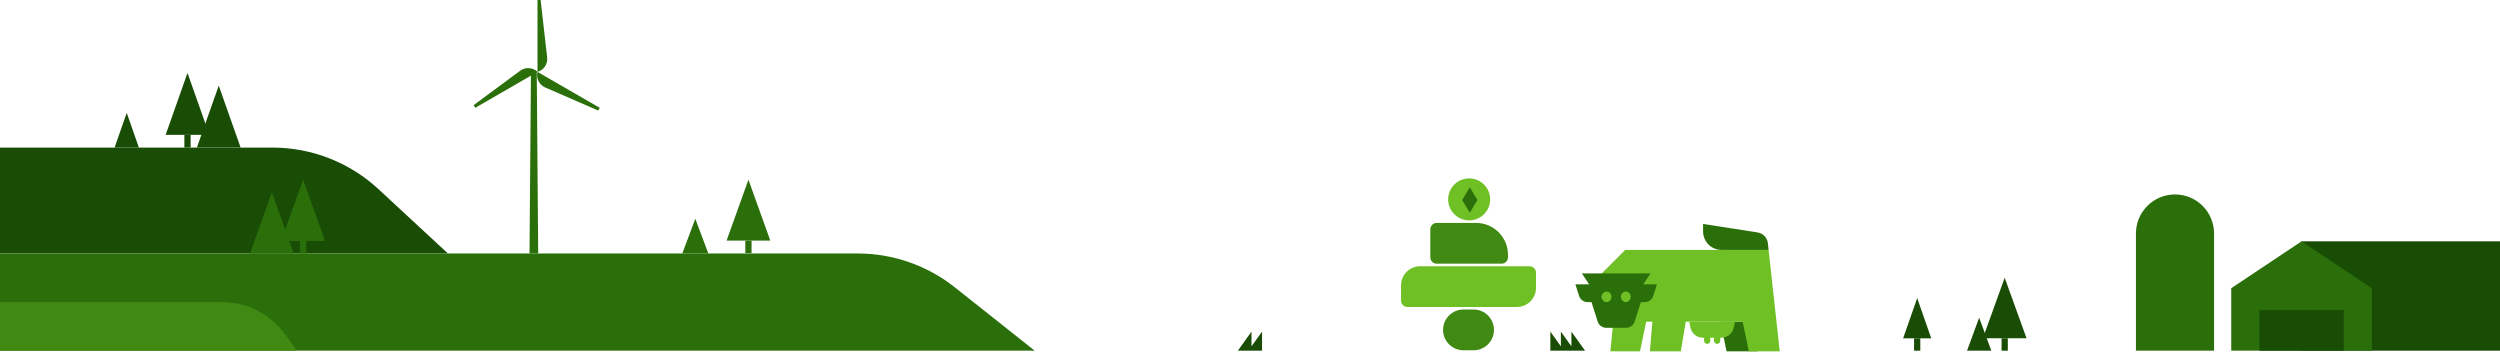
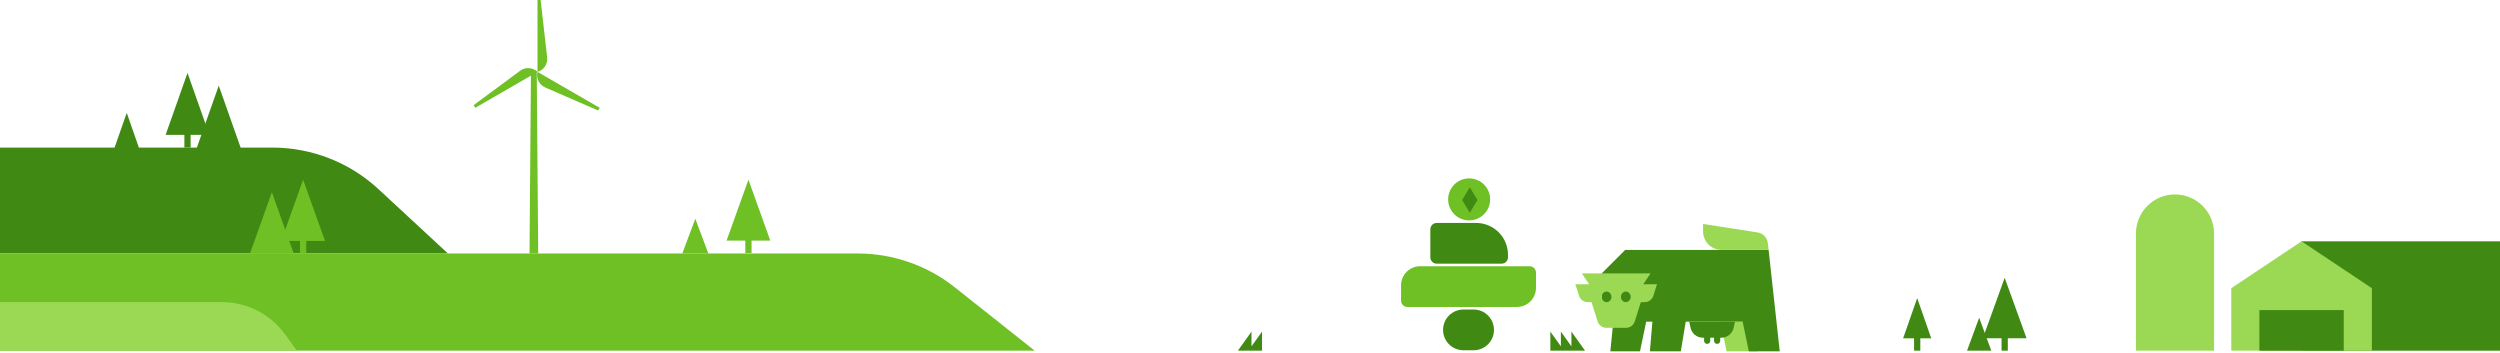
- <svg xmlns="http://www.w3.org/2000/svg" width="1440" height="203" viewBox="0 0 1440 203" fill="none">
-   <path d="M0 85L156.867 85C179.546 85 201.389 93.562 218.027 108.973L258 146H0L0 85Z" fill="#194D05" />
-   <path d="M73 65L80 85H66L73 65Z" fill="#194D05" />
-   <path d="M126 49.318L138.6 84.999H113.4L126 49.318Z" fill="#194D05" />
-   <path d="M108 42L120.6 77.681H95.4L108 42Z" fill="#194D05" />
-   <rect x="106.201" y="77.682" width="3.6" height="7.319" fill="#194D05" />
-   <path d="M0 146H494.026C514.33 146 534.037 152.865 549.946 165.481L596 202L0 202V146Z" fill="#2B6F0B" />
-   <path d="M905.133 199.483V191L913 202H893V191L899.067 199.483V191L905.133 199.483Z" fill="#194D05" />
-   <path d="M720.867 191L713 202H726.933V191L720.866 199.483L720.867 191Z" fill="#194D05" />
-   <path d="M0 174H127.756C142.19 174 155.749 180.925 164.212 192.619L171 202L0 202V174Z" fill="#408A13" />
-   <path d="M400.5 126L408 146H393L400.5 126Z" fill="#2B6F0B" />
-   <path d="M1140 183L1147 202H1133L1140 183Z" fill="#194D05" />
-   <path d="M156.599 110.733L143.999 145.999H169.199L156.599 110.733Z" fill="#2B6F0B" />
-   <path d="M174.599 103.5L161.999 138.766H187.199L174.599 103.5Z" fill="#2B6F0B" />
-   <rect width="3.6" height="7.234" transform="matrix(-1 0 0 1 176.4 138.766)" fill="#2B6F0B" />
-   <path d="M1325.7 139H1440V202H1325.7V139Z" fill="#194D05" />
-   <path d="M1285.2 166L1325.7 139L1366.2 166V202H1285.2V166Z" fill="#2B6F0B" />
-   <path d="M1301.4 178.6H1350V202H1301.4V178.6Z" fill="#194D05" />
-   <path d="M1230.3 134.5C1230.3 122.074 1240.37 112 1252.8 112V112C1265.23 112 1275.3 122.074 1275.3 134.5V202H1230.3V134.5Z" fill="#2B6F0B" />
-   <path d="M1154.7 160L1142.1 194.851H1167.3L1154.7 160Z" fill="#194D05" />
-   <rect width="3.6" height="7.149" transform="matrix(-1 0 0 1 1156.5 194.851)" fill="#194D05" />
-   <path d="M1104.3 171.699L1096.2 194.87H1112.4L1104.3 171.699Z" fill="#194D05" />
-   <rect width="3.6" height="7.13" transform="matrix(-1 0 0 1 1106.1 194.871)" fill="#194D05" />
-   <path d="M305.833 41H309.167L310 146H305L305.833 41Z" fill="#2B6F0B" />
-   <path d="M309.6 0H311.4L315.16 33.09C315.587 36.846 313.235 40.361 309.6 41.4V41.4V0Z" fill="#2B6F0B" />
-   <path d="M273.744 62.1L272.844 60.541L299.621 40.739C302.661 38.491 306.88 38.771 309.598 41.4V41.4L273.744 62.1Z" fill="#2B6F0B" />
-   <path d="M345.451 62.1L344.551 63.658L314.014 50.37C310.548 48.861 308.68 45.067 309.598 41.4V41.4L345.451 62.1Z" fill="#2B6F0B" />
-   <path d="M431.099 103.5L418.499 138.6H443.699L431.099 103.5Z" fill="#2B6F0B" />
-   <rect width="3.6" height="7.2" transform="matrix(-1 0 0 1 432.9 138.6)" fill="#2B6F0B" />
-   <path d="M994.505 202.359H1012.31L1010.43 185.266H990.943L994.505 202.359Z" fill="#2B6F0B" />
-   <path d="M936.103 143.957L922.57 157.489V180.637L929.693 180.993L927.556 202.36H944.649L948.211 185.266H951.772L950.347 202.36H968.153L971.002 185.266H1003.76L1007.33 202.36H1025.13L1018.72 143.957H936.103Z" fill="#6FC025" />
-   <path fill-rule="evenodd" clip-rule="evenodd" d="M925.246 188.827C922.963 188.827 920.942 187.353 920.252 185.183L916.703 174.029L914.521 174.029C912.238 174.029 910.217 172.555 909.527 170.385L907.418 163.757L915.328 163.757L911.156 157.489H950.687L946.515 163.757L954.425 163.757L952.316 170.385C951.626 172.555 949.605 174.029 947.322 174.029L945.14 174.029L941.591 185.183C940.901 187.353 938.88 188.827 936.597 188.827H925.246ZM922.565 170.982C922.565 172.665 923.825 174.029 925.379 174.029C926.934 174.029 928.194 172.665 928.194 170.982C928.194 169.299 926.934 167.935 925.379 167.935C923.825 167.935 922.565 169.299 922.565 170.982ZM939.278 170.982C939.278 172.665 938.018 174.029 936.464 174.029C934.909 174.029 933.649 172.665 933.649 170.982C933.649 169.299 934.909 167.935 936.464 167.935C938.018 167.935 939.278 169.299 939.278 170.982Z" fill="#2B6F0B" />
-   <path d="M980.971 129L1012.33 133.864C1015.5 134.356 1017.95 136.915 1018.3 140.105L1018.72 143.957H991.62C985.738 143.957 980.971 139.189 980.971 133.308V129Z" fill="#2B6F0B" />
-   <path d="M999.352 185.264L972.999 185.264L973.736 188.754C974.447 192.117 977.414 194.523 980.85 194.523L991.5 194.523C994.937 194.523 997.904 192.117 998.614 188.754L999.352 185.264Z" fill="#6FC025" />
-   <path d="M981.545 193.811H985.106L985.106 196.319C985.106 197.296 984.319 198.083 983.342 198.083V198.083C982.352 198.083 981.545 197.276 981.545 196.286L981.545 193.811Z" fill="#6FC025" />
-   <path d="M987.283 193.811H990.845L990.845 196.319C990.845 197.296 990.057 198.083 989.08 198.083V198.083C988.091 198.083 987.283 197.276 987.283 196.286L987.283 193.811Z" fill="#6FC025" />
-   <path d="M807 173.15C807 175.175 808.642 176.816 810.667 176.816H873.733C879.808 176.816 884.733 171.892 884.733 165.816V157.016C884.733 154.991 883.092 153.35 881.067 153.35H818C811.925 153.35 807 158.275 807 164.35V173.15Z" fill="#6FC025" />
-   <path d="M868.6 148.216C868.6 150.241 866.958 151.883 864.933 151.883H827.533C825.508 151.883 823.866 150.241 823.866 148.216V132.083C823.866 130.058 825.508 128.416 827.533 128.416H850.266C860.391 128.416 868.6 136.624 868.6 146.749V148.216Z" fill="#408A13" />
-   <path d="M860.533 190.017C860.533 183.536 855.28 178.283 848.8 178.283H842.933C836.453 178.283 831.2 183.536 831.2 190.017V190.017C831.2 196.497 836.453 201.75 842.933 201.75H848.8C855.28 201.75 860.533 196.497 860.533 190.017V190.017Z" fill="#408A13" />
+ <svg xmlns="http://www.w3.org/2000/svg" width="1440" height="203" fill="none">
+   <path fill="#408A13" d="M0 85h156.867a90.003 90.003 0 0 1 61.16 23.973L258 146H0V85ZM73 65l7 20H66l7-20ZM126 49.318 138.6 85h-25.2L126 49.32Z" />
+   <path fill="#408A13" d="m108 42 12.6 35.68H95.4L108 42ZM106.201 77.682h3.6v7.319h-3.6z" />
+   <path fill="#6FC025" d="M0 146h494.026a89.996 89.996 0 0 1 55.92 19.481L596 202H0v-56Z" />
+   <path fill="#408A13" d="M905.133 199.483V191L913 202h-20v-11l6.067 8.483V191l6.066 8.483ZM720.867 191 713 202h13.933v-11l-6.067 8.483.001-8.483Z" />
+   <path fill="#9BD955" d="M0 174h127.756a45.003 45.003 0 0 1 36.456 18.619L171 202H0v-28Z" />
+   <path fill="#6FC025" d="m400.5 126 7.5 20h-15l7.5-20Z" />
+   <path fill="#408A13" d="m1140 183 7 19h-14l7-19Z" />
+   <path fill="#6FC025" d="m156.599 110.732-12.6 35.266h25.2l-12.6-35.266Z" />
+   <path fill="#6FC025" d="m174.599 103.5-12.6 35.266h25.2l-12.6-35.266ZM176.4 138.766h-3.6V146h3.6z" />
+   <path fill="#408A13" d="M1325.7 139H1440v63h-114.3v-63Z" />
+   <path fill="#9BD955" d="m1285.2 166 40.5-27 40.5 27v36h-81v-36Z" />
+   <path fill="#408A13" d="M1301.4 178.6h48.6V202h-48.6v-23.4Z" />
+   <path fill="#9BD955" d="M1230.3 134.5c0-12.426 10.07-22.5 22.5-22.5s22.5 10.074 22.5 22.5V202h-45v-67.5Z" />
+   <path fill="#408A13" d="m1154.7 160-12.6 34.851h25.2L1154.7 160ZM1156.5 194.852h-3.6v7.149h3.6zM1104.3 171.699l-8.1 23.171h16.2l-8.1-23.171ZM1106.1 194.871h-3.6v7.13h3.6z" />
+   <path fill="#6FC025" d="M305.833 41h3.334L310 146h-5l.833-105ZM309.599 0h1.8l3.76 33.09a7.735 7.735 0 0 1-5.56 8.31V0Z" />
+   <path fill="#6FC025" d="m273.744 62.1-.9-1.56 26.777-19.8a7.735 7.735 0 0 1 9.977.66l-35.854 20.7Z" />
+   <path fill="#6FC025" d="m345.451 62.1-.9 1.558-30.537-13.288a7.735 7.735 0 0 1-4.417-8.97l35.854 20.7ZM431.1 103.5l-12.6 35.1h25.2l-12.6-35.1ZM432.9 138.6h-3.6v7.2h3.6z" />
+   <path fill="#9BD955" d="M994.505 202.359h17.805l-1.88-17.093h-19.486l3.561 17.093Z" />
+   <path fill="#408A13" d="m936.103 143.957-13.533 13.532v23.148l7.123.356-2.137 21.367h17.093l3.562-17.094h3.561l-1.425 17.094h17.806l2.849-17.094h32.758l3.57 17.094h17.8l-6.41-58.403h-82.617Z" />
+   <path fill="#9BD955" fill-rule="evenodd" d="M925.246 188.826a5.237 5.237 0 0 1-4.994-3.644l-3.549-11.154h-2.182a5.237 5.237 0 0 1-4.994-3.644l-2.109-6.628h7.91l-4.172-6.268h39.531l-4.172 6.268h7.91l-2.109 6.628a5.237 5.237 0 0 1-4.994 3.644h-2.182l-3.549 11.154a5.237 5.237 0 0 1-4.994 3.644h-11.351Zm-2.681-17.845c0 1.683 1.26 3.047 2.814 3.047 1.555 0 2.815-1.364 2.815-3.047s-1.26-3.047-2.815-3.047c-1.554 0-2.814 1.364-2.814 3.047Zm16.713 0c0 1.683-1.26 3.047-2.814 3.047-1.555 0-2.815-1.364-2.815-3.047s1.26-3.047 2.815-3.047c1.554 0 2.814 1.364 2.814 3.047Z" clip-rule="evenodd" />
+   <path fill="#9BD955" d="m980.97 129 31.36 4.864a7.092 7.092 0 0 1 5.96 6.241l.43 3.852h-27.101c-5.881 0-10.649-4.768-10.649-10.649V129Z" />
+   <path fill="#408A13" d="M999.352 185.264H973l.737 3.49a7.271 7.271 0 0 0 7.114 5.769h10.65a7.27 7.27 0 0 0 7.114-5.769l.737-3.49Z" />
+   <path fill="#408A13" d="M981.546 193.811h3.562v2.508c0 .977-.788 1.764-1.765 1.764a1.8 1.8 0 0 1-1.797-1.797v-2.475ZM987.284 193.811h3.561v2.508a1.76 1.76 0 0 1-1.764 1.764 1.8 1.8 0 0 1-1.797-1.797v-2.475Z" />
+   <path fill="#6FC025" d="M807 173.15a3.666 3.666 0 0 0 3.667 3.666h63.066c6.075 0 11-4.924 11-11v-8.8a3.666 3.666 0 0 0-3.666-3.666H818c-6.075 0-11 4.925-11 11v8.8Z" />
+   <path fill="#408A13" d="M868.6 148.216a3.667 3.667 0 0 1-3.667 3.667h-37.4a3.667 3.667 0 0 1-3.667-3.667v-16.133a3.667 3.667 0 0 1 3.667-3.667h22.733c10.125 0 18.334 8.208 18.334 18.333v1.467ZM860.533 190.017c0-6.481-5.253-11.734-11.733-11.734h-5.867c-6.48 0-11.733 5.253-11.733 11.734 0 6.48 5.253 11.733 11.733 11.733h5.867c6.48 0 11.733-5.253 11.733-11.733Z" />
  <circle cx="846.235" cy="114.85" r="12.1" fill="#6FC025" />
-   <path d="M842.201 115.217L846.601 107.884L851.001 115.217L846.601 122.55L842.201 115.217Z" fill="#2B6F0B" />
+   <path fill="#408A13" d="m842.201 115.216 4.4-7.333 4.4 7.333-4.4 7.333-4.4-7.333Z" />
</svg>
